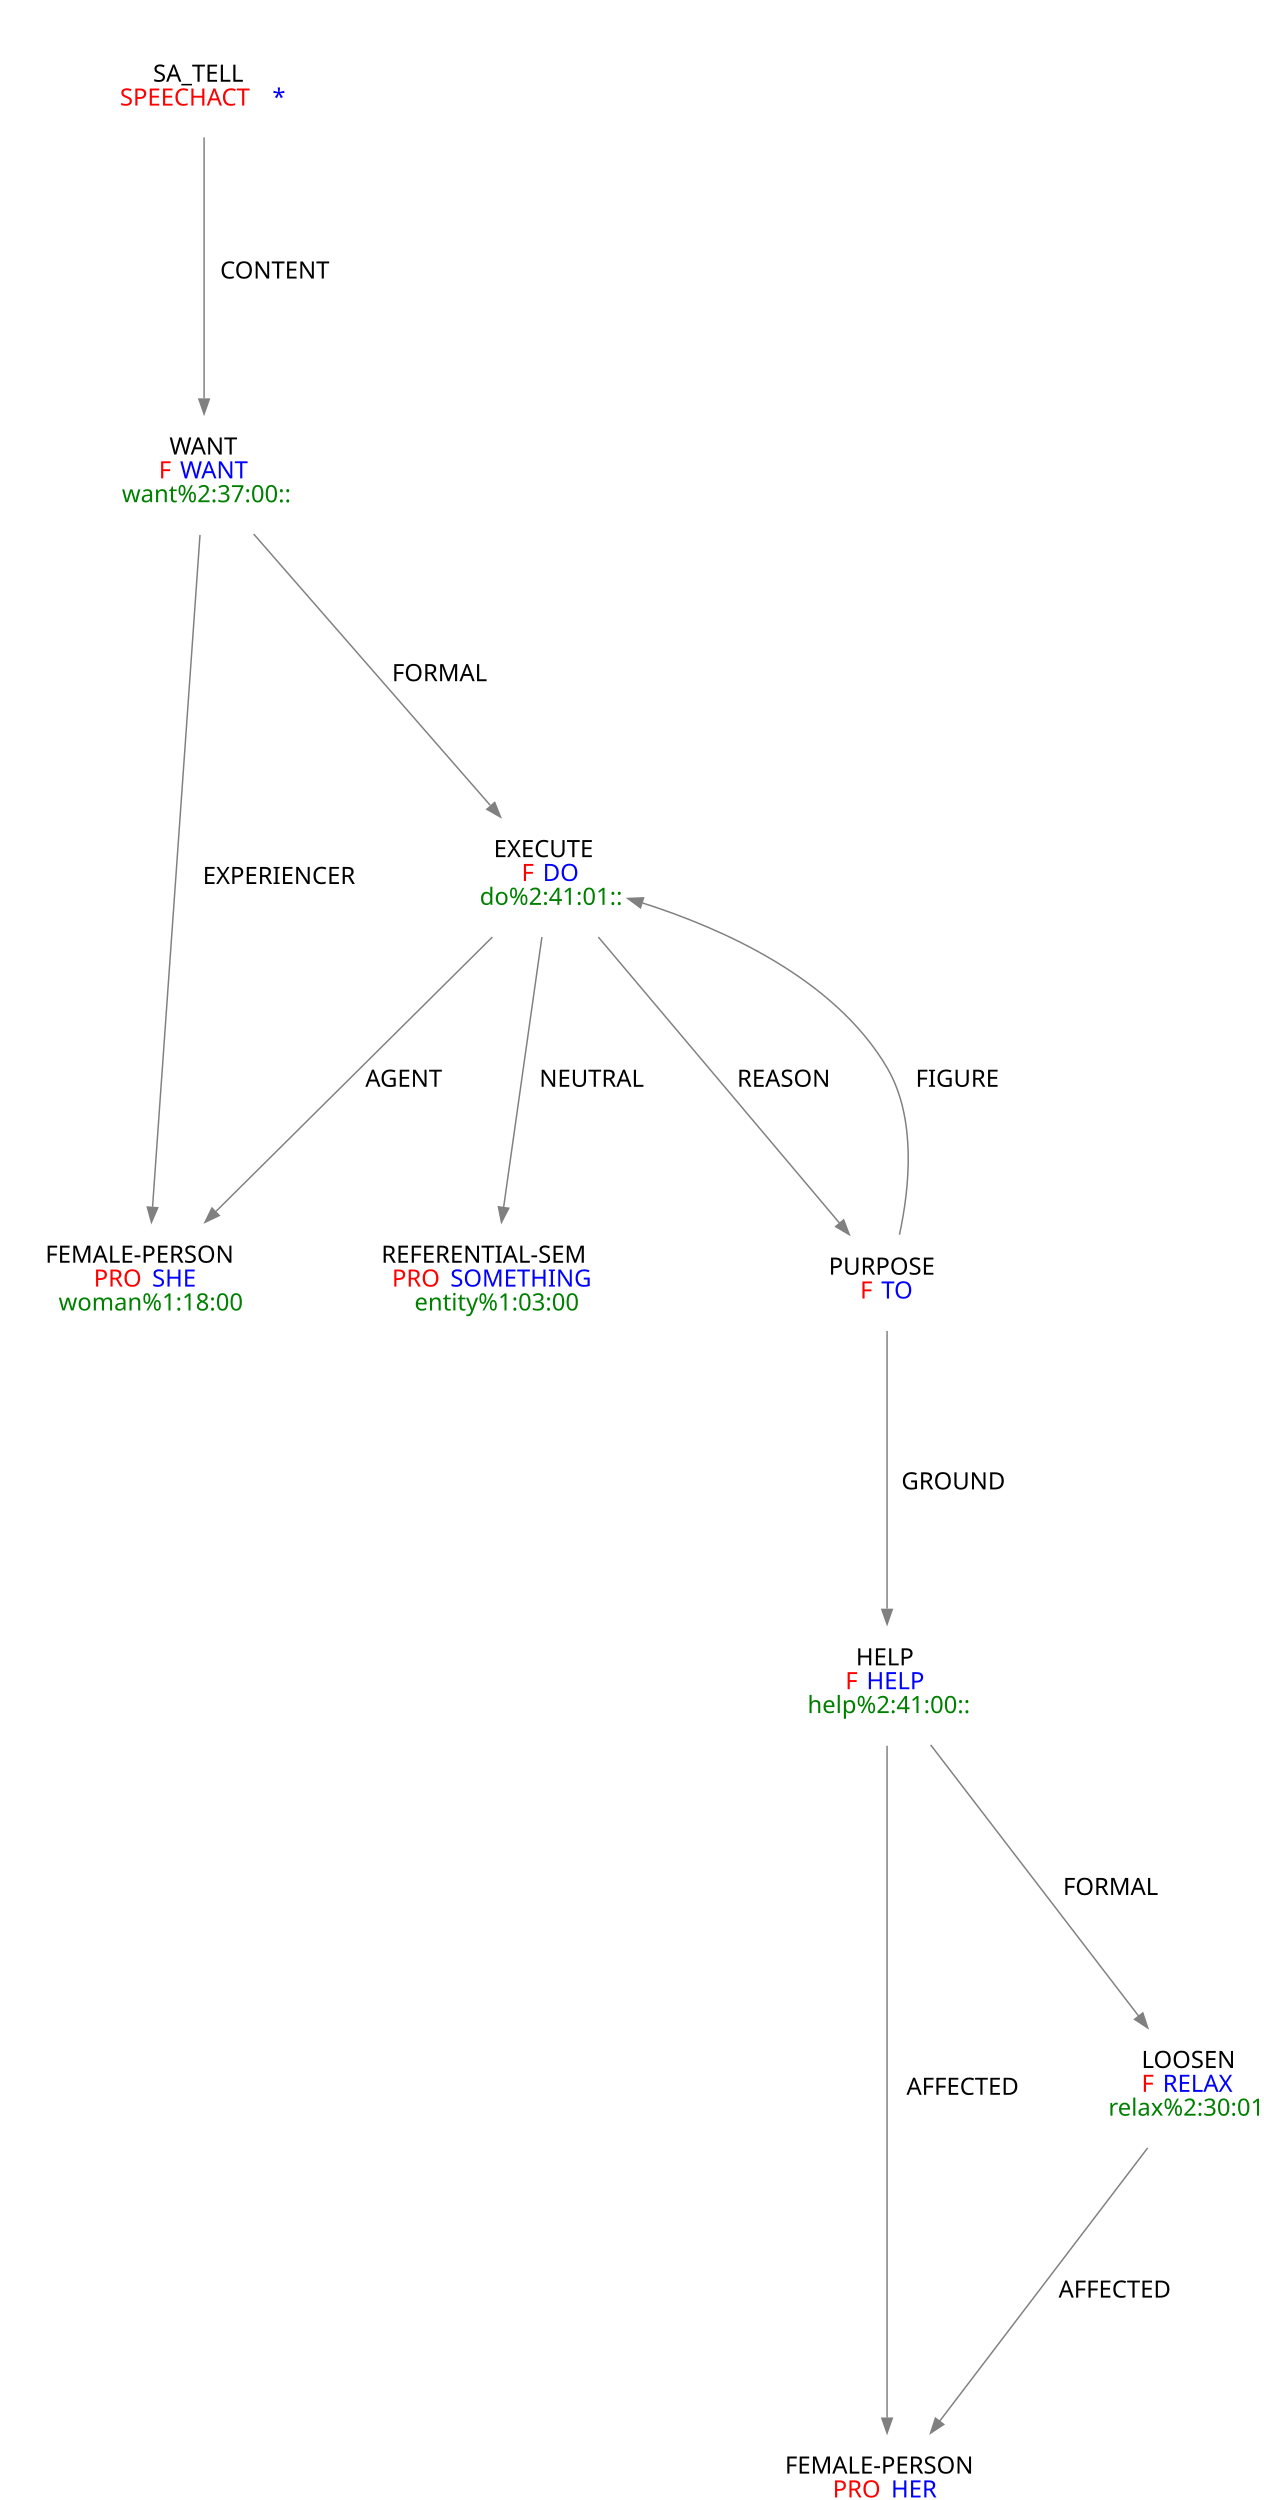
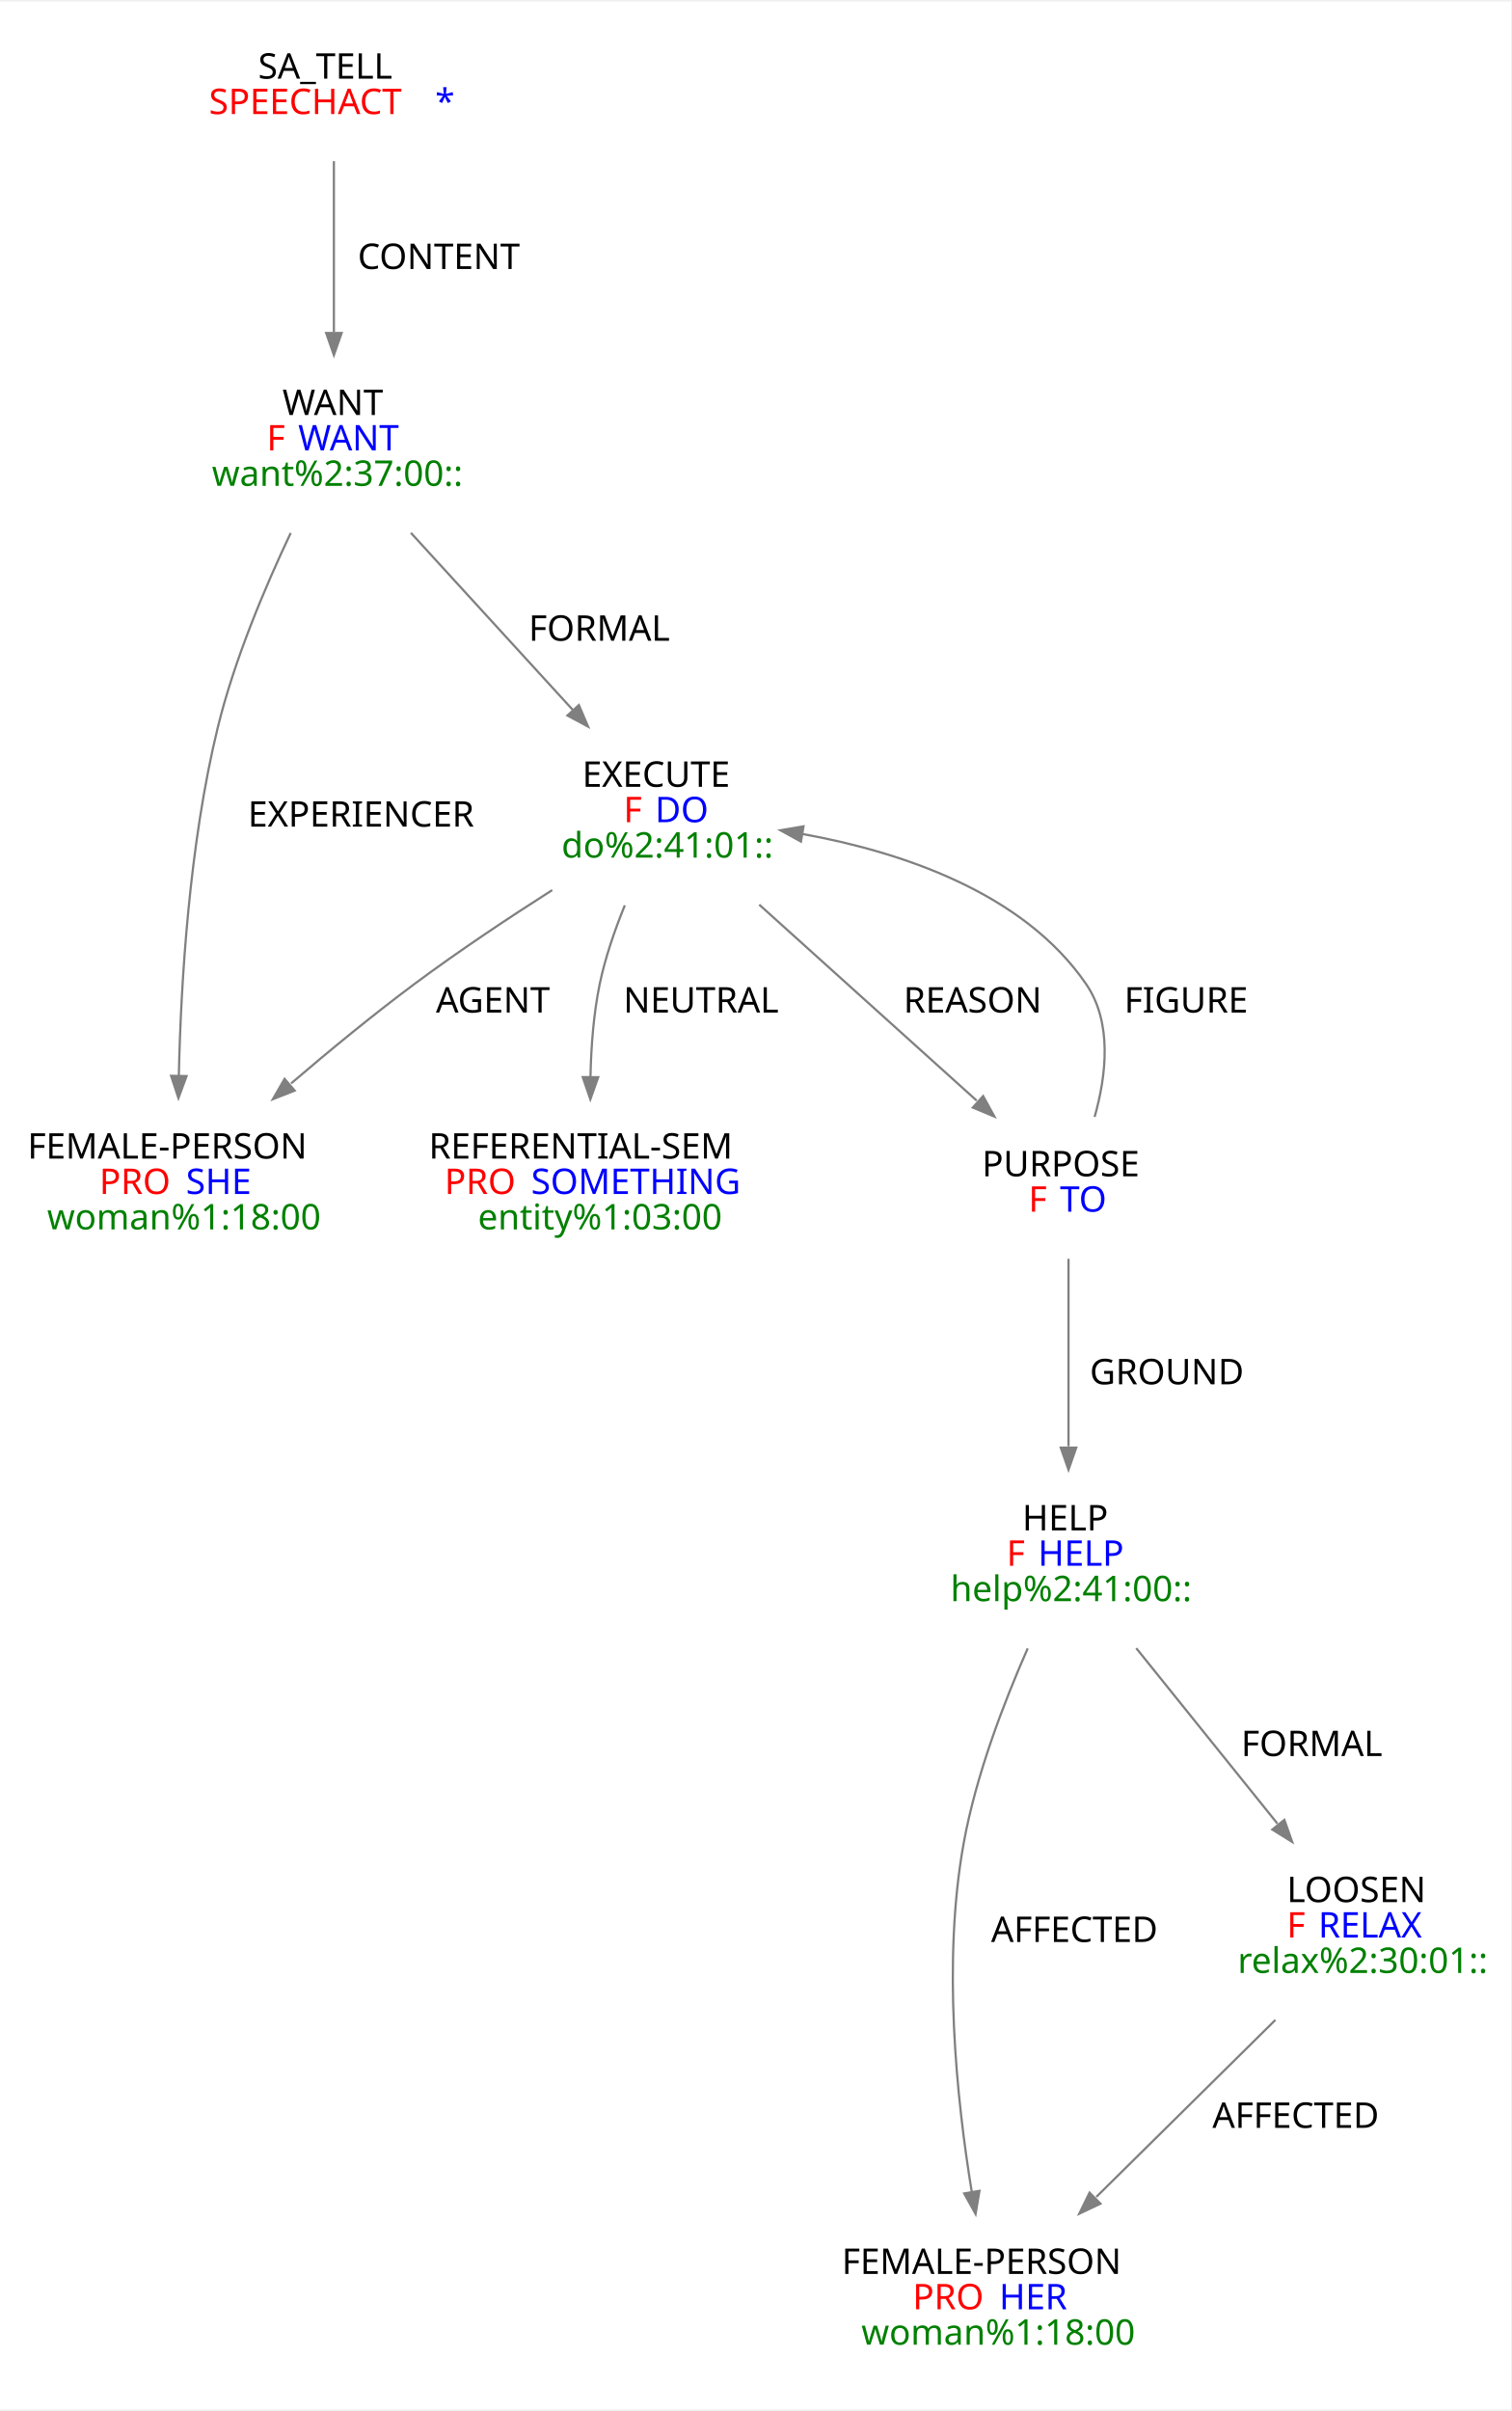
- <svg xmlns="http://www.w3.org/2000/svg" xmlns:xlink="http://www.w3.org/1999/xlink" width="432pt" height="855pt" viewBox="0.00 0.00 432.00 855.02">
-   <g id="graph0" class="graph" transform="scale(1.02 1.02) rotate(0) translate(4 868)">
-     <polygon fill="white" stroke="transparent" points="-4,4 -4,-868 436.58,-868 436.58,4 -4,4" />
+ <svg xmlns="http://www.w3.org/2000/svg" xmlns:xlink="http://www.w3.org/1999/xlink" width="341pt" height="544pt" viewBox="0.00 0.00 341.47 544.00">
+   <g id="graph0" class="graph" transform="scale(1 1) rotate(0) translate(4 540)">
+     <polygon fill="white" stroke="transparent" points="-4,4 -4,-540 337.47,-540 337.47,4 -4,4" />
    <g id="node1" class="node">
      <g id="a_node1">
        <a xlink:href="http://trips.ihmc.us/lexicon/data/ONT::SA_TELL.xml" xlink:title="&lt;font color=&quot;green&quot;&gt;&lt;br /&gt;&lt;/font&gt; &lt;font color=&quot;black&quot;&gt;SA_TELL&lt;/font&gt; &lt;font color=&quot;green&quot;&gt;&lt;br /&gt;&lt;/font&gt; &lt;font color=&quot;red&quot;&gt;SPEECHACT&lt;/font&gt; &lt;font color=&quot;blue&quot;&gt;* &lt;/font&gt; &lt;font color=&quot;green&quot;&gt;&lt;br /&gt; &lt;/font&gt;">
-           <text text-anchor="start" x="45.08" y="-840.6" font-family="Work Sans" font-size="8.00"> </text>
-           <text text-anchor="start" x="47.3" y="-840.6" font-family="Work Sans" font-size="8.00">SA_TELL</text>
-           <text text-anchor="start" x="81.55" y="-840.6" font-family="Work Sans" font-size="8.00"> </text>
-           <text text-anchor="start" x="33.97" y="-832.6" font-family="Work Sans" font-size="8.00"> </text>
-           <text text-anchor="start" x="36.2" y="-832.6" font-family="Work Sans" font-size="8.00" fill="red">SPEECHACT</text>
-           <text text-anchor="start" x="85.1" y="-832.6" font-family="Work Sans" font-size="8.00"> </text>
-           <text text-anchor="start" x="87.32" y="-832.6" font-family="Work Sans" font-size="8.00" fill="blue">* </text>
-           <text text-anchor="start" x="92.65" y="-832.6" font-family="Work Sans" font-size="8.00"> </text>
-           <text text-anchor="start" x="63.31" y="-824.6" font-family="Work Sans" font-size="8.00" fill="green"> </text>
+           <text text-anchor="start" x="52.11" y="-522.6" font-family="Work Sans" font-size="8.00"> </text>
+           <text text-anchor="start" x="54.33" y="-522.6" font-family="Work Sans" font-size="8.00">SA_TELL</text>
+           <text text-anchor="start" x="88.57" y="-522.6" font-family="Work Sans" font-size="8.00"> </text>
+           <text text-anchor="start" x="41" y="-514.6" font-family="Work Sans" font-size="8.00"> </text>
+           <text text-anchor="start" x="43.22" y="-514.6" font-family="Work Sans" font-size="8.00" fill="red">SPEECHACT</text>
+           <text text-anchor="start" x="92.12" y="-514.6" font-family="Work Sans" font-size="8.00"> </text>
+           <text text-anchor="start" x="94.34" y="-514.6" font-family="Work Sans" font-size="8.00" fill="blue">* </text>
+           <text text-anchor="start" x="99.68" y="-514.6" font-family="Work Sans" font-size="8.00"> </text>
+           <text text-anchor="start" x="70.34" y="-506.6" font-family="Work Sans" font-size="8.00" fill="green"> </text>
        </a>
      </g>
    </g>
    <g id="node2" class="node">
      <g id="a_node2">
        <a xlink:href="http://trips.ihmc.us/lexicon/data/ONT::WANT.xml" xlink:title="&lt;font color=&quot;green&quot;&gt;&lt;br /&gt;&lt;/font&gt; &lt;font color=&quot;black&quot;&gt;WANT&lt;/font&gt; &lt;font color=&quot;green&quot;&gt;&lt;br /&gt;&lt;/font&gt; &lt;font color=&quot;red&quot;&gt;F&lt;/font&gt; &lt;font color=&quot;blue&quot;&gt;WANT&lt;/font&gt; &lt;font color=&quot;green&quot;&gt;&lt;br /&gt;&lt;/font&gt; &lt;font color=&quot;green&quot;&gt;want%2:37:00::&lt;/font&gt; &lt;font color=&quot;green&quot;&gt;&lt;br /&gt; &lt;/font&gt;">
-           <text text-anchor="start" x="50.57" y="-715.6" font-family="Work Sans" font-size="8.00"> </text>
-           <text text-anchor="start" x="52.8" y="-715.6" font-family="Work Sans" font-size="8.00">WANT</text>
-           <text text-anchor="start" x="76.05" y="-715.6" font-family="Work Sans" font-size="8.00"> </text>
-           <text text-anchor="start" x="47.02" y="-707.6" font-family="Work Sans" font-size="8.00"> </text>
-           <text text-anchor="start" x="49.24" y="-707.6" font-family="Work Sans" font-size="8.00" fill="red">F</text>
-           <text text-anchor="start" x="54.13" y="-707.6" font-family="Work Sans" font-size="8.00"> </text>
-           <text text-anchor="start" x="56.35" y="-707.6" font-family="Work Sans" font-size="8.00" fill="blue">WANT</text>
-           <text text-anchor="start" x="79.61" y="-707.6" font-family="Work Sans" font-size="8.00"> </text>
-           <text text-anchor="start" x="34.63" y="-699.6" font-family="Work Sans" font-size="8.00"> </text>
-           <text text-anchor="start" x="36.85" y="-699.6" font-family="Work Sans" font-size="8.00" fill="green">want%2:37:00::</text>
-           <text text-anchor="start" x="92" y="-699.6" font-family="Work Sans" font-size="8.00"> </text>
-           <text text-anchor="start" x="63.31" y="-691.6" font-family="Work Sans" font-size="8.00" fill="green"> </text>
-         </a>
-       </g>
-     </g>
-     <g id="edge7" class="edge">
-       <path fill="none" stroke="grey" stroke-width="0.5" d="M64.43,-821.93C64.43,-800.34 64.43,-760.35 64.43,-734.48" />
-       <polygon fill="grey" stroke="grey" stroke-width="0.5" points="66.18,-734.19 64.43,-729.19 62.68,-734.19 66.18,-734.19" />
-       <text text-anchor="middle" x="88.13" y="-774.6" font-family="Work Sans" font-size="8.00"> CONTENT   </text>
+           <text text-anchor="start" x="57.6" y="-446.6" font-family="Work Sans" font-size="8.00"> </text>
+           <text text-anchor="start" x="59.82" y="-446.6" font-family="Work Sans" font-size="8.00">WANT</text>
+           <text text-anchor="start" x="83.08" y="-446.6" font-family="Work Sans" font-size="8.00"> </text>
+           <text text-anchor="start" x="54.04" y="-438.6" font-family="Work Sans" font-size="8.00"> </text>
+           <text text-anchor="start" x="56.27" y="-438.6" font-family="Work Sans" font-size="8.00" fill="red">F</text>
+           <text text-anchor="start" x="61.15" y="-438.6" font-family="Work Sans" font-size="8.00"> </text>
+           <text text-anchor="start" x="63.38" y="-438.6" font-family="Work Sans" font-size="8.00" fill="blue">WANT</text>
+           <text text-anchor="start" x="86.63" y="-438.6" font-family="Work Sans" font-size="8.00"> </text>
+           <text text-anchor="start" x="41.65" y="-430.6" font-family="Work Sans" font-size="8.00"> </text>
+           <text text-anchor="start" x="43.88" y="-430.6" font-family="Work Sans" font-size="8.00" fill="green">want%2:37:00::</text>
+           <text text-anchor="start" x="99.03" y="-430.6" font-family="Work Sans" font-size="8.00"> </text>
+           <text text-anchor="start" x="70.34" y="-422.6" font-family="Work Sans" font-size="8.00" fill="green"> </text>
+         </a>
+       </g>
+     </g>
+     <g id="edge11" class="edge">
+       <path fill="none" stroke="grey" stroke-width="0.5" d="M71.45,-503.96C71.45,-493.04 71.45,-478.02 71.45,-465.39" />
+       <polygon fill="grey" stroke="grey" stroke-width="0.5" points="73.2,-465.14 71.45,-460.14 69.7,-465.14 73.2,-465.14" />
+       <text text-anchor="middle" x="95.16" y="-479.6" font-family="Work Sans" font-size="8.00"> CONTENT   </text>
    </g>
    <g id="node3" class="node">
      <g id="a_node3">
        <a xlink:href="http://trips.ihmc.us/lexicon/data/ONT::FEMALE-PERSON.xml" xlink:title="&lt;font color=&quot;green&quot;&gt;&lt;br /&gt;&lt;/font&gt; &lt;font color=&quot;black&quot;&gt;FEMALE-PERSON&lt;/font&gt; &lt;font color=&quot;green&quot;&gt;&lt;br /&gt;&lt;/font&gt; &lt;font color=&quot;red&quot;&gt;PRO&lt;/font&gt; &lt;font color=&quot;blue&quot;&gt;SHE&lt;/font&gt; &lt;font color=&quot;green&quot;&gt;&lt;br /&gt;&lt;/font&gt; &lt;font color=&quot;green&quot;&gt;woman%1:18:00&lt;/font&gt; &lt;font color=&quot;green&quot;&gt;&lt;br /&gt; &lt;/font&gt;">
-           <text text-anchor="start" x="8.97" y="-444.6" font-family="Work Sans" font-size="8.00"> </text>
-           <text text-anchor="start" x="11.2" y="-444.6" font-family="Work Sans" font-size="8.00">FEMALE-PERSON</text>
-           <text text-anchor="start" x="79.65" y="-444.6" font-family="Work Sans" font-size="8.00"> </text>
-           <text text-anchor="start" x="25.2" y="-436.6" font-family="Work Sans" font-size="8.00"> </text>
-           <text text-anchor="start" x="27.42" y="-436.6" font-family="Work Sans" font-size="8.00" fill="red">PRO</text>
-           <text text-anchor="start" x="44.76" y="-436.6" font-family="Work Sans" font-size="8.00"> </text>
-           <text text-anchor="start" x="46.98" y="-436.6" font-family="Work Sans" font-size="8.00" fill="blue">SHE</text>
-           <text text-anchor="start" x="63.43" y="-436.6" font-family="Work Sans" font-size="8.00"> </text>
-           <text text-anchor="start" x="13.41" y="-428.6" font-family="Work Sans" font-size="8.00"> </text>
-           <text text-anchor="start" x="15.63" y="-428.6" font-family="Work Sans" font-size="8.00" fill="green">woman%1:18:00</text>
-           <text text-anchor="start" x="75.22" y="-428.6" font-family="Work Sans" font-size="8.00"> </text>
-           <text text-anchor="start" x="44.31" y="-420.6" font-family="Work Sans" font-size="8.00" fill="green"> </text>
-         </a>
-       </g>
-     </g>
-     <g id="edge1" class="edge">
-       <path fill="none" stroke="grey" stroke-width="0.5" d="M63.06,-688.65C59.67,-640.67 50.88,-516.25 47.15,-463.36" />
-       <polygon fill="grey" stroke="grey" stroke-width="0.5" points="48.88,-463.03 46.78,-458.17 45.39,-463.28 48.88,-463.03" />
-       <text text-anchor="middle" x="89.54" y="-571.6" font-family="Work Sans" font-size="8.00"> EXPERIENCER   </text>
+           <text text-anchor="start" x="0" y="-278.6" font-family="Work Sans" font-size="8.00"> </text>
+           <text text-anchor="start" x="2.22" y="-278.6" font-family="Work Sans" font-size="8.00">FEMALE-PERSON</text>
+           <text text-anchor="start" x="70.68" y="-278.6" font-family="Work Sans" font-size="8.00"> </text>
+           <text text-anchor="start" x="16.22" y="-270.6" font-family="Work Sans" font-size="8.00"> </text>
+           <text text-anchor="start" x="18.45" y="-270.6" font-family="Work Sans" font-size="8.00" fill="red">PRO</text>
+           <text text-anchor="start" x="35.78" y="-270.6" font-family="Work Sans" font-size="8.00"> </text>
+           <text text-anchor="start" x="38.01" y="-270.6" font-family="Work Sans" font-size="8.00" fill="blue">SHE</text>
+           <text text-anchor="start" x="54.46" y="-270.6" font-family="Work Sans" font-size="8.00"> </text>
+           <text text-anchor="start" x="4.43" y="-262.6" font-family="Work Sans" font-size="8.00"> </text>
+           <text text-anchor="start" x="6.65" y="-262.6" font-family="Work Sans" font-size="8.00" fill="green">woman%1:18:00</text>
+           <text text-anchor="start" x="66.25" y="-262.6" font-family="Work Sans" font-size="8.00"> </text>
+           <text text-anchor="start" x="35.34" y="-254.6" font-family="Work Sans" font-size="8.00" fill="green"> </text>
+         </a>
+       </g>
+     </g>
+     <g id="edge6" class="edge">
+       <path fill="none" stroke="grey" stroke-width="0.5" d="M61.69,-419.95C55.89,-407.71 48.95,-391.31 45.21,-376 38.77,-349.64 36.88,-318.49 36.41,-297.4" />
+       <polygon fill="grey" stroke="grey" stroke-width="0.5" points="38.16,-297.24 36.32,-292.27 34.66,-297.3 38.16,-297.24" />
+       <text text-anchor="middle" x="77.57" y="-353.6" font-family="Work Sans" font-size="8.00"> EXPERIENCER   </text>
    </g>
    <g id="node4" class="node">
      <g id="a_node4">
        <a xlink:href="http://trips.ihmc.us/lexicon/data/ONT::EXECUTE.xml" xlink:title="&lt;font color=&quot;green&quot;&gt;&lt;br /&gt;&lt;/font&gt; &lt;font color=&quot;black&quot;&gt;EXECUTE&lt;/font&gt; &lt;font color=&quot;green&quot;&gt;&lt;br /&gt;&lt;/font&gt; &lt;font color=&quot;red&quot;&gt;F&lt;/font&gt; &lt;font color=&quot;blue&quot;&gt;DO&lt;/font&gt; &lt;font color=&quot;green&quot;&gt;&lt;br /&gt;&lt;/font&gt; &lt;font color=&quot;green&quot;&gt;do%2:41:01::&lt;/font&gt; &lt;font color=&quot;green&quot;&gt;&lt;br /&gt; &lt;/font&gt;">
-           <text text-anchor="start" x="159.31" y="-580.6" font-family="Work Sans" font-size="8.00"> </text>
-           <text text-anchor="start" x="161.53" y="-580.6" font-family="Work Sans" font-size="8.00">EXECUTE</text>
-           <text text-anchor="start" x="199.32" y="-580.6" font-family="Work Sans" font-size="8.00"> </text>
-           <text text-anchor="start" x="168.65" y="-572.6" font-family="Work Sans" font-size="8.00"> </text>
-           <text text-anchor="start" x="170.87" y="-572.6" font-family="Work Sans" font-size="8.00" fill="red">F</text>
-           <text text-anchor="start" x="175.76" y="-572.6" font-family="Work Sans" font-size="8.00"> </text>
-           <text text-anchor="start" x="177.98" y="-572.6" font-family="Work Sans" font-size="8.00" fill="blue">DO</text>
-           <text text-anchor="start" x="189.98" y="-572.6" font-family="Work Sans" font-size="8.00"> </text>
-           <text text-anchor="start" x="154.63" y="-564.6" font-family="Work Sans" font-size="8.00"> </text>
-           <text text-anchor="start" x="156.85" y="-564.6" font-family="Work Sans" font-size="8.00" fill="green">do%2:41:01::</text>
-           <text text-anchor="start" x="204" y="-564.6" font-family="Work Sans" font-size="8.00"> </text>
-           <text text-anchor="start" x="179.31" y="-556.6" font-family="Work Sans" font-size="8.00" fill="green"> </text>
-         </a>
-       </g>
-     </g>
-     <g id="edge3" class="edge">
-       <path fill="none" stroke="grey" stroke-width="0.5" d="M81.05,-688.94C101.98,-664.94 137.91,-623.74 160.35,-598.01" />
-       <polygon fill="grey" stroke="grey" stroke-width="0.5" points="161.87,-598.94 163.84,-594.02 159.23,-596.64 161.87,-598.94" />
-       <text text-anchor="middle" x="143.39" y="-639.6" font-family="Work Sans" font-size="8.00"> FORMAL   </text>
-     </g>
-     <g id="edge9" class="edge">
-       <path fill="none" stroke="grey" stroke-width="0.5" d="M161.08,-553.8C136.62,-529.52 94.56,-487.77 68.46,-461.87" />
-       <polygon fill="grey" stroke="grey" stroke-width="0.5" points="69.51,-460.44 64.73,-458.16 67.05,-462.93 69.51,-460.44" />
-       <text text-anchor="middle" x="131.36" y="-503.6" font-family="Work Sans" font-size="8.00"> AGENT   </text>
+           <text text-anchor="start" x="125.34" y="-362.6" font-family="Work Sans" font-size="8.00"> </text>
+           <text text-anchor="start" x="127.56" y="-362.6" font-family="Work Sans" font-size="8.00">EXECUTE</text>
+           <text text-anchor="start" x="165.34" y="-362.6" font-family="Work Sans" font-size="8.00"> </text>
+           <text text-anchor="start" x="134.67" y="-354.6" font-family="Work Sans" font-size="8.00"> </text>
+           <text text-anchor="start" x="136.9" y="-354.6" font-family="Work Sans" font-size="8.00" fill="red">F</text>
+           <text text-anchor="start" x="141.78" y="-354.6" font-family="Work Sans" font-size="8.00"> </text>
+           <text text-anchor="start" x="144.01" y="-354.6" font-family="Work Sans" font-size="8.00" fill="blue">DO</text>
+           <text text-anchor="start" x="156.01" y="-354.6" font-family="Work Sans" font-size="8.00"> </text>
+           <text text-anchor="start" x="120.65" y="-346.6" font-family="Work Sans" font-size="8.00"> </text>
+           <text text-anchor="start" x="122.88" y="-346.6" font-family="Work Sans" font-size="8.00" fill="green">do%2:41:01::</text>
+           <text text-anchor="start" x="170.03" y="-346.6" font-family="Work Sans" font-size="8.00"> </text>
+           <text text-anchor="start" x="145.34" y="-338.6" font-family="Work Sans" font-size="8.00" fill="green"> </text>
+         </a>
+       </g>
+     </g>
+     <g id="edge8" class="edge">
+       <path fill="none" stroke="grey" stroke-width="0.5" d="M88.85,-419.98C99.75,-408.06 113.87,-392.62 125.4,-380.01" />
+       <polygon fill="grey" stroke="grey" stroke-width="0.5" points="126.81,-381.07 128.89,-376.2 124.22,-378.71 126.81,-381.07" />
+       <text text-anchor="middle" x="131.42" y="-395.6" font-family="Work Sans" font-size="8.00"> FORMAL   </text>
+     </g>
+     <g id="edge10" class="edge">
+       <path fill="none" stroke="grey" stroke-width="0.5" d="M120.79,-339.27C110.85,-332.94 99.5,-325.38 89.58,-318 80.25,-311.05 70.42,-302.97 61.79,-295.59" />
+       <polygon fill="grey" stroke="grey" stroke-width="0.5" points="62.59,-293.96 57.66,-292.02 60.31,-296.61 62.59,-293.96" />
+       <text text-anchor="middle" x="107.39" y="-311.6" font-family="Work Sans" font-size="8.00"> AGENT   </text>
    </g>
    <g id="node5" class="node">
      <g id="a_node5">
        <a xlink:href="http://trips.ihmc.us/lexicon/data/ONT::REFERENTIAL-SEM.xml" xlink:title="&lt;font color=&quot;green&quot;&gt;&lt;br /&gt;&lt;/font&gt; &lt;font color=&quot;black&quot;&gt;REFERENTIAL-SEM&lt;/font&gt; &lt;font color=&quot;green&quot;&gt;&lt;br /&gt;&lt;/font&gt; &lt;font color=&quot;red&quot;&gt;PRO&lt;/font&gt; &lt;font color=&quot;blue&quot;&gt;SOMETHING&lt;/font&gt; &lt;font color=&quot;green&quot;&gt;&lt;br /&gt;&lt;/font&gt; &lt;font color=&quot;green&quot;&gt;entity%1:03:00&lt;/font&gt; &lt;font color=&quot;green&quot;&gt;&lt;br /&gt; &lt;/font&gt;">
-           <text text-anchor="start" x="121.64" y="-444.6" font-family="Work Sans" font-size="8.00"> </text>
-           <text text-anchor="start" x="123.86" y="-444.6" font-family="Work Sans" font-size="8.00">REFERENTIAL-SEM</text>
-           <text text-anchor="start" x="198.99" y="-444.6" font-family="Work Sans" font-size="8.00"> </text>
-           <text text-anchor="start" x="125.2" y="-436.6" font-family="Work Sans" font-size="8.00"> </text>
-           <text text-anchor="start" x="127.42" y="-436.6" font-family="Work Sans" font-size="8.00" fill="red">PRO</text>
-           <text text-anchor="start" x="144.76" y="-436.6" font-family="Work Sans" font-size="8.00"> </text>
-           <text text-anchor="start" x="146.98" y="-436.6" font-family="Work Sans" font-size="8.00" fill="blue">SOMETHING</text>
-           <text text-anchor="start" x="195.43" y="-436.6" font-family="Work Sans" font-size="8.00"> </text>
-           <text text-anchor="start" x="132.74" y="-428.6" font-family="Work Sans" font-size="8.00"> </text>
-           <text text-anchor="start" x="134.96" y="-428.6" font-family="Work Sans" font-size="8.00" fill="green">entity%1:03:00</text>
-           <text text-anchor="start" x="187.89" y="-428.6" font-family="Work Sans" font-size="8.00"> </text>
-           <text text-anchor="start" x="160.31" y="-420.6" font-family="Work Sans" font-size="8.00" fill="green"> </text>
-         </a>
-       </g>
-     </g>
-     <g id="edge6" class="edge">
-       <path fill="none" stroke="grey" stroke-width="0.5" d="M177.7,-553.8C174.32,-529.92 168.53,-489.13 164.85,-463.15" />
-       <polygon fill="grey" stroke="grey" stroke-width="0.5" points="166.58,-462.87 164.14,-458.16 163.11,-463.36 166.58,-462.87" />
-       <text text-anchor="middle" x="194.39" y="-503.6" font-family="Work Sans" font-size="8.00"> NEUTRAL   </text>
+           <text text-anchor="start" x="90.67" y="-278.6" font-family="Work Sans" font-size="8.00"> </text>
+           <text text-anchor="start" x="92.89" y="-278.6" font-family="Work Sans" font-size="8.00">REFERENTIAL-SEM</text>
+           <text text-anchor="start" x="168.01" y="-278.6" font-family="Work Sans" font-size="8.00"> </text>
+           <text text-anchor="start" x="94.23" y="-270.6" font-family="Work Sans" font-size="8.00"> </text>
+           <text text-anchor="start" x="96.45" y="-270.6" font-family="Work Sans" font-size="8.00" fill="red">PRO</text>
+           <text text-anchor="start" x="113.79" y="-270.6" font-family="Work Sans" font-size="8.00"> </text>
+           <text text-anchor="start" x="116.01" y="-270.6" font-family="Work Sans" font-size="8.00" fill="blue">SOMETHING</text>
+           <text text-anchor="start" x="164.45" y="-270.6" font-family="Work Sans" font-size="8.00"> </text>
+           <text text-anchor="start" x="101.77" y="-262.6" font-family="Work Sans" font-size="8.00"> </text>
+           <text text-anchor="start" x="103.99" y="-262.6" font-family="Work Sans" font-size="8.00" fill="green">entity%1:03:00</text>
+           <text text-anchor="start" x="156.91" y="-262.6" font-family="Work Sans" font-size="8.00"> </text>
+           <text text-anchor="start" x="129.34" y="-254.6" font-family="Work Sans" font-size="8.00" fill="green"> </text>
+         </a>
+       </g>
+     </g>
+     <g id="edge1" class="edge">
+       <path fill="none" stroke="grey" stroke-width="0.5" d="M137.19,-335.82C134.9,-330.21 132.75,-323.97 131.51,-318 130.13,-311.29 129.57,-303.9 129.43,-297.08" />
+       <polygon fill="grey" stroke="grey" stroke-width="0.5" points="131.18,-296.99 129.4,-292 127.68,-297.01 131.18,-296.99" />
+       <text text-anchor="middle" x="154.42" y="-311.6" font-family="Work Sans" font-size="8.00"> NEUTRAL   </text>
    </g>
    <g id="node6" class="node">
      <g id="a_node6">
        <a xlink:href="http://trips.ihmc.us/lexicon/data/ONT::PURPOSE.xml" xlink:title="&lt;font color=&quot;green&quot;&gt;&lt;br /&gt;&lt;/font&gt; &lt;font color=&quot;black&quot;&gt;PURPOSE&lt;/font&gt; &lt;font color=&quot;green&quot;&gt;&lt;br /&gt;&lt;/font&gt; &lt;font color=&quot;red&quot;&gt;F&lt;/font&gt; &lt;font color=&quot;blue&quot;&gt;TO&lt;/font&gt; &lt;font color=&quot;green&quot;&gt;&lt;br /&gt; &lt;/font&gt;">
-           <text text-anchor="start" x="271.64" y="-440.6" font-family="Work Sans" font-size="8.00"> </text>
-           <text text-anchor="start" x="273.86" y="-440.6" font-family="Work Sans" font-size="8.00">PURPOSE</text>
-           <text text-anchor="start" x="312.99" y="-440.6" font-family="Work Sans" font-size="8.00"> </text>
-           <text text-anchor="start" x="282.16" y="-432.6" font-family="Work Sans" font-size="8.00"> </text>
-           <text text-anchor="start" x="284.39" y="-432.6" font-family="Work Sans" font-size="8.00" fill="red">F</text>
-           <text text-anchor="start" x="289.27" y="-432.6" font-family="Work Sans" font-size="8.00"> </text>
-           <text text-anchor="start" x="291.5" y="-432.6" font-family="Work Sans" font-size="8.00" fill="blue">TO</text>
-           <text text-anchor="start" x="302.46" y="-432.6" font-family="Work Sans" font-size="8.00"> </text>
-           <text text-anchor="start" x="292.31" y="-424.6" font-family="Work Sans" font-size="8.00" fill="green"> </text>
-         </a>
-       </g>
-     </g>
-     <g id="edge5" class="edge">
-       <path fill="none" stroke="grey" stroke-width="0.5" d="M196.62,-553.8C218.16,-528.25 256.04,-483.34 277.47,-457.92" />
-       <polygon fill="grey" stroke="grey" stroke-width="0.5" points="278.88,-458.97 280.76,-454.02 276.2,-456.71 278.88,-458.97" />
-       <text text-anchor="middle" x="258.76" y="-503.6" font-family="Work Sans" font-size="8.00"> REASON   </text>
-     </g>
-     <g id="edge4" class="edge">
-       <path fill="none" stroke="grey" stroke-width="0.5" d="M297.58,-454.01C300.89,-469.22 303.48,-492.89 293.43,-510 275.86,-539.9 238.38,-556.65 211.4,-565.24" />
-       <polygon fill="grey" stroke="grey" stroke-width="0.5" points="210.75,-563.6 206.49,-566.74 211.78,-566.95 210.75,-563.6" />
-       <text text-anchor="middle" x="316.98" y="-503.6" font-family="Work Sans" font-size="8.00"> FIGURE   </text>
+           <text text-anchor="start" x="215.67" y="-274.6" font-family="Work Sans" font-size="8.00"> </text>
+           <text text-anchor="start" x="217.89" y="-274.6" font-family="Work Sans" font-size="8.00">PURPOSE</text>
+           <text text-anchor="start" x="257.01" y="-274.6" font-family="Work Sans" font-size="8.00"> </text>
+           <text text-anchor="start" x="226.19" y="-266.6" font-family="Work Sans" font-size="8.00"> </text>
+           <text text-anchor="start" x="228.41" y="-266.6" font-family="Work Sans" font-size="8.00" fill="red">F</text>
+           <text text-anchor="start" x="233.3" y="-266.6" font-family="Work Sans" font-size="8.00"> </text>
+           <text text-anchor="start" x="235.52" y="-266.6" font-family="Work Sans" font-size="8.00" fill="blue">TO</text>
+           <text text-anchor="start" x="246.49" y="-266.6" font-family="Work Sans" font-size="8.00"> </text>
+           <text text-anchor="start" x="236.34" y="-258.6" font-family="Work Sans" font-size="8.00" fill="green"> </text>
+         </a>
+       </g>
+     </g>
+     <g id="edge2" class="edge">
+       <path fill="none" stroke="grey" stroke-width="0.5" d="M167.56,-335.98C182.34,-322.66 202,-304.95 216.7,-291.7" />
+       <polygon fill="grey" stroke="grey" stroke-width="0.5" points="218.16,-292.73 220.71,-288.09 215.82,-290.13 218.16,-292.73" />
+       <text text-anchor="middle" x="215.79" y="-311.6" font-family="Work Sans" font-size="8.00"> REASON   </text>
+     </g>
+     <g id="edge7" class="edge">
+       <path fill="none" stroke="grey" stroke-width="0.5" d="M243.35,-288.01C246.01,-297.4 247.38,-309.32 241.45,-318 227.21,-338.83 199.37,-347.94 177.49,-351.91" />
+       <polygon fill="grey" stroke="grey" stroke-width="0.5" points="176.99,-350.22 172.35,-352.78 177.57,-353.67 176.99,-350.22" />
+       <text text-anchor="middle" x="264.01" y="-311.6" font-family="Work Sans" font-size="8.00"> FIGURE   </text>
    </g>
    <g id="node7" class="node">
      <g id="a_node7">
        <a xlink:href="http://trips.ihmc.us/lexicon/data/ONT::HELP.xml" xlink:title="&lt;font color=&quot;green&quot;&gt;&lt;br /&gt;&lt;/font&gt; &lt;font color=&quot;black&quot;&gt;HELP&lt;/font&gt; &lt;font color=&quot;green&quot;&gt;&lt;br /&gt;&lt;/font&gt; &lt;font color=&quot;red&quot;&gt;F&lt;/font&gt; &lt;font color=&quot;blue&quot;&gt;HELP&lt;/font&gt; &lt;font color=&quot;green&quot;&gt;&lt;br /&gt;&lt;/font&gt; &lt;font color=&quot;green&quot;&gt;help%2:41:00::&lt;/font&gt; &lt;font color=&quot;green&quot;&gt;&lt;br /&gt; &lt;/font&gt;">
-           <text text-anchor="start" x="280.75" y="-309.6" font-family="Work Sans" font-size="8.00"> </text>
-           <text text-anchor="start" x="282.98" y="-309.6" font-family="Work Sans" font-size="8.00">HELP</text>
-           <text text-anchor="start" x="303.87" y="-309.6" font-family="Work Sans" font-size="8.00"> </text>
-           <text text-anchor="start" x="277.2" y="-301.6" font-family="Work Sans" font-size="8.00"> </text>
-           <text text-anchor="start" x="279.42" y="-301.6" font-family="Work Sans" font-size="8.00" fill="red">F</text>
-           <text text-anchor="start" x="284.31" y="-301.6" font-family="Work Sans" font-size="8.00"> </text>
-           <text text-anchor="start" x="286.53" y="-301.6" font-family="Work Sans" font-size="8.00" fill="blue">HELP</text>
-           <text text-anchor="start" x="307.43" y="-301.6" font-family="Work Sans" font-size="8.00"> </text>
-           <text text-anchor="start" x="264.52" y="-293.6" font-family="Work Sans" font-size="8.00"> </text>
-           <text text-anchor="start" x="266.74" y="-293.6" font-family="Work Sans" font-size="8.00" fill="green">help%2:41:00::</text>
-           <text text-anchor="start" x="320.11" y="-293.6" font-family="Work Sans" font-size="8.00"> </text>
-           <text text-anchor="start" x="292.31" y="-285.6" font-family="Work Sans" font-size="8.00" fill="green"> </text>
-         </a>
-       </g>
-     </g>
-     <g id="edge10" class="edge">
-       <path fill="none" stroke="grey" stroke-width="0.5" d="M293.43,-421.74C293.43,-398.97 293.43,-355.86 293.43,-328.6" />
-       <polygon fill="grey" stroke="grey" stroke-width="0.5" points="295.18,-328.37 293.43,-323.37 291.68,-328.37 295.18,-328.37" />
-       <text text-anchor="middle" x="315.65" y="-368.6" font-family="Work Sans" font-size="8.00"> GROUND   </text>
+           <text text-anchor="start" x="224.78" y="-194.6" font-family="Work Sans" font-size="8.00"> </text>
+           <text text-anchor="start" x="227" y="-194.6" font-family="Work Sans" font-size="8.00">HELP</text>
+           <text text-anchor="start" x="247.9" y="-194.6" font-family="Work Sans" font-size="8.00"> </text>
+           <text text-anchor="start" x="221.22" y="-186.6" font-family="Work Sans" font-size="8.00"> </text>
+           <text text-anchor="start" x="223.45" y="-186.6" font-family="Work Sans" font-size="8.00" fill="red">F</text>
+           <text text-anchor="start" x="228.33" y="-186.6" font-family="Work Sans" font-size="8.00"> </text>
+           <text text-anchor="start" x="230.56" y="-186.6" font-family="Work Sans" font-size="8.00" fill="blue">HELP</text>
+           <text text-anchor="start" x="251.46" y="-186.6" font-family="Work Sans" font-size="8.00"> </text>
+           <text text-anchor="start" x="208.54" y="-178.6" font-family="Work Sans" font-size="8.00"> </text>
+           <text text-anchor="start" x="210.76" y="-178.6" font-family="Work Sans" font-size="8.00" fill="green">help%2:41:00::</text>
+           <text text-anchor="start" x="264.14" y="-178.6" font-family="Work Sans" font-size="8.00"> </text>
+           <text text-anchor="start" x="236.34" y="-170.6" font-family="Work Sans" font-size="8.00" fill="green"> </text>
+         </a>
+       </g>
+     </g>
+     <g id="edge5" class="edge">
+       <path fill="none" stroke="grey" stroke-width="0.5" d="M237.45,-255.96C237.45,-244.12 237.45,-227.38 237.45,-213.6" />
+       <polygon fill="grey" stroke="grey" stroke-width="0.5" points="239.2,-213.29 237.45,-208.29 235.7,-213.29 239.2,-213.29" />
+       <text text-anchor="middle" x="259.67" y="-227.6" font-family="Work Sans" font-size="8.00"> GROUND   </text>
    </g>
    <g id="node8" class="node">
      <g id="a_node8">
        <a xlink:href="http://trips.ihmc.us/lexicon/data/ONT::FEMALE-PERSON.xml" xlink:title="&lt;font color=&quot;green&quot;&gt;&lt;br /&gt;&lt;/font&gt; &lt;font color=&quot;black&quot;&gt;FEMALE-PERSON&lt;/font&gt; &lt;font color=&quot;green&quot;&gt;&lt;br /&gt;&lt;/font&gt; &lt;font color=&quot;red&quot;&gt;PRO&lt;/font&gt; &lt;font color=&quot;blue&quot;&gt;HER&lt;/font&gt; &lt;font color=&quot;green&quot;&gt;&lt;br /&gt;&lt;/font&gt; &lt;font color=&quot;green&quot;&gt;woman%1:18:00&lt;/font&gt; &lt;font color=&quot;green&quot;&gt;&lt;br /&gt; &lt;/font&gt;">
-           <text text-anchor="start" x="256.97" y="-38.6" font-family="Work Sans" font-size="8.00"> </text>
-           <text text-anchor="start" x="259.2" y="-38.6" font-family="Work Sans" font-size="8.00">FEMALE-PERSON</text>
-           <text text-anchor="start" x="327.65" y="-38.6" font-family="Work Sans" font-size="8.00"> </text>
-           <text text-anchor="start" x="272.98" y="-30.6" font-family="Work Sans" font-size="8.00"> </text>
-           <text text-anchor="start" x="275.2" y="-30.6" font-family="Work Sans" font-size="8.00" fill="red">PRO</text>
-           <text text-anchor="start" x="292.54" y="-30.6" font-family="Work Sans" font-size="8.00"> </text>
-           <text text-anchor="start" x="294.76" y="-30.6" font-family="Work Sans" font-size="8.00" fill="blue">HER</text>
-           <text text-anchor="start" x="311.65" y="-30.6" font-family="Work Sans" font-size="8.00"> </text>
-           <text text-anchor="start" x="261.41" y="-22.6" font-family="Work Sans" font-size="8.00"> </text>
-           <text text-anchor="start" x="263.63" y="-22.6" font-family="Work Sans" font-size="8.00" fill="green">woman%1:18:00</text>
-           <text text-anchor="start" x="323.22" y="-22.6" font-family="Work Sans" font-size="8.00"> </text>
-           <text text-anchor="start" x="292.31" y="-14.6" font-family="Work Sans" font-size="8.00" fill="green"> </text>
-         </a>
-       </g>
-     </g>
-     <g id="edge2" class="edge">
-       <path fill="none" stroke="grey" stroke-width="0.5" d="M293.43,-282.65C293.43,-234.67 293.43,-110.25 293.43,-57.36" />
-       <polygon fill="grey" stroke="grey" stroke-width="0.5" points="295.18,-57.17 293.43,-52.17 291.68,-57.17 295.18,-57.17" />
-       <text text-anchor="middle" x="318.76" y="-165.6" font-family="Work Sans" font-size="8.00"> AFFECTED   </text>
+           <text text-anchor="start" x="184" y="-26.6" font-family="Work Sans" font-size="8.00"> </text>
+           <text text-anchor="start" x="186.22" y="-26.6" font-family="Work Sans" font-size="8.00">FEMALE-PERSON</text>
+           <text text-anchor="start" x="254.68" y="-26.6" font-family="Work Sans" font-size="8.00"> </text>
+           <text text-anchor="start" x="200" y="-18.6" font-family="Work Sans" font-size="8.00"> </text>
+           <text text-anchor="start" x="202.23" y="-18.6" font-family="Work Sans" font-size="8.00" fill="red">PRO</text>
+           <text text-anchor="start" x="219.56" y="-18.6" font-family="Work Sans" font-size="8.00"> </text>
+           <text text-anchor="start" x="221.79" y="-18.6" font-family="Work Sans" font-size="8.00" fill="blue">HER</text>
+           <text text-anchor="start" x="238.68" y="-18.6" font-family="Work Sans" font-size="8.00"> </text>
+           <text text-anchor="start" x="188.43" y="-10.6" font-family="Work Sans" font-size="8.00"> </text>
+           <text text-anchor="start" x="190.65" y="-10.6" font-family="Work Sans" font-size="8.00" fill="green">woman%1:18:00</text>
+           <text text-anchor="start" x="250.25" y="-10.6" font-family="Work Sans" font-size="8.00"> </text>
+           <text text-anchor="start" x="219.34" y="-2.6" font-family="Work Sans" font-size="8.00" fill="green"> </text>
+         </a>
+       </g>
+     </g>
+     <g id="edge4" class="edge">
+       <path fill="none" stroke="grey" stroke-width="0.5" d="M228.23,-167.93C222.84,-155.7 216.55,-139.29 213.78,-124 208.93,-97.34 212.14,-66.25 215.57,-45.25" />
+       <polygon fill="grey" stroke="grey" stroke-width="0.5" points="217.33,-45.37 216.45,-40.14 213.88,-44.78 217.33,-45.37" />
+       <text text-anchor="middle" x="238.79" y="-101.6" font-family="Work Sans" font-size="8.00"> AFFECTED   </text>
    </g>
    <g id="node9" class="node">
      <g id="a_node9">
        <a xlink:href="http://trips.ihmc.us/lexicon/data/ONT::LOOSEN.xml" xlink:title="&lt;font color=&quot;green&quot;&gt;&lt;br /&gt;&lt;/font&gt; &lt;font color=&quot;black&quot;&gt;LOOSEN&lt;/font&gt; &lt;font color=&quot;green&quot;&gt;&lt;br /&gt;&lt;/font&gt; &lt;font color=&quot;red&quot;&gt;F&lt;/font&gt; &lt;font color=&quot;blue&quot;&gt;RELAX&lt;/font&gt; &lt;font color=&quot;green&quot;&gt;&lt;br /&gt;&lt;/font&gt; &lt;font color=&quot;green&quot;&gt;relax%2:30:01::&lt;/font&gt; &lt;font color=&quot;green&quot;&gt;&lt;br /&gt; &lt;/font&gt;">
-           <text text-anchor="start" x="376.53" y="-174.6" font-family="Work Sans" font-size="8.00"> </text>
-           <text text-anchor="start" x="378.75" y="-174.6" font-family="Work Sans" font-size="8.00">LOOSEN</text>
-           <text text-anchor="start" x="412.1" y="-174.6" font-family="Work Sans" font-size="8.00"> </text>
-           <text text-anchor="start" x="376.53" y="-166.6" font-family="Work Sans" font-size="8.00"> </text>
-           <text text-anchor="start" x="378.75" y="-166.6" font-family="Work Sans" font-size="8.00" fill="red">F</text>
-           <text text-anchor="start" x="383.64" y="-166.6" font-family="Work Sans" font-size="8.00"> </text>
-           <text text-anchor="start" x="385.86" y="-166.6" font-family="Work Sans" font-size="8.00" fill="blue">RELAX</text>
-           <text text-anchor="start" x="412.1" y="-166.6" font-family="Work Sans" font-size="8.00"> </text>
-           <text text-anchor="start" x="365.41" y="-158.6" font-family="Work Sans" font-size="8.00"> </text>
-           <text text-anchor="start" x="367.63" y="-158.6" font-family="Work Sans" font-size="8.00" fill="green">relax%2:30:01::</text>
-           <text text-anchor="start" x="423.22" y="-158.6" font-family="Work Sans" font-size="8.00"> </text>
-           <text text-anchor="start" x="394.31" y="-150.6" font-family="Work Sans" font-size="8.00" fill="green"> </text>
-         </a>
-       </g>
-     </g>
-     <g id="edge8" class="edge">
-       <path fill="none" stroke="grey" stroke-width="0.5" d="M308.04,-282.94C326.45,-258.94 358.04,-217.74 377.78,-192.01" />
-       <polygon fill="grey" stroke="grey" stroke-width="0.5" points="379.18,-193.05 380.84,-188.02 376.41,-190.92 379.18,-193.05" />
-       <text text-anchor="middle" x="368.39" y="-232.6" font-family="Work Sans" font-size="8.00"> FORMAL   </text>
-     </g>
-     <g id="edge11" class="edge">
-       <path fill="none" stroke="grey" stroke-width="0.5" d="M380.81,-147.8C362.41,-123.62 330.81,-82.11 311.07,-56.19" />
-       <polygon fill="grey" stroke="grey" stroke-width="0.5" points="312.43,-55.08 308.01,-52.16 309.65,-57.2 312.43,-55.08" />
-       <text text-anchor="middle" x="369.76" y="-97.6" font-family="Work Sans" font-size="8.00"> AFFECTED   </text>
+           <text text-anchor="start" x="284.56" y="-110.6" font-family="Work Sans" font-size="8.00"> </text>
+           <text text-anchor="start" x="286.78" y="-110.6" font-family="Work Sans" font-size="8.00">LOOSEN</text>
+           <text text-anchor="start" x="320.12" y="-110.6" font-family="Work Sans" font-size="8.00"> </text>
+           <text text-anchor="start" x="284.56" y="-102.6" font-family="Work Sans" font-size="8.00"> </text>
+           <text text-anchor="start" x="286.78" y="-102.6" font-family="Work Sans" font-size="8.00" fill="red">F</text>
+           <text text-anchor="start" x="291.67" y="-102.6" font-family="Work Sans" font-size="8.00"> </text>
+           <text text-anchor="start" x="293.89" y="-102.6" font-family="Work Sans" font-size="8.00" fill="blue">RELAX</text>
+           <text text-anchor="start" x="320.12" y="-102.6" font-family="Work Sans" font-size="8.00"> </text>
+           <text text-anchor="start" x="273.43" y="-94.6" font-family="Work Sans" font-size="8.00"> </text>
+           <text text-anchor="start" x="275.66" y="-94.6" font-family="Work Sans" font-size="8.00" fill="green">relax%2:30:01::</text>
+           <text text-anchor="start" x="331.25" y="-94.6" font-family="Work Sans" font-size="8.00"> </text>
+           <text text-anchor="start" x="302.34" y="-86.6" font-family="Work Sans" font-size="8.00" fill="green"> </text>
+         </a>
+       </g>
+     </g>
+     <g id="edge9" class="edge">
+       <path fill="none" stroke="grey" stroke-width="0.5" d="M252.76,-167.98C262.27,-156.16 274.56,-140.89 284.66,-128.34" />
+       <polygon fill="grey" stroke="grey" stroke-width="0.5" points="286.23,-129.19 288,-124.2 283.5,-127 286.23,-129.19" />
+       <text text-anchor="middle" x="292.42" y="-143.6" font-family="Work Sans" font-size="8.00"> FORMAL   </text>
+     </g>
+     <g id="edge3" class="edge">
+       <path fill="none" stroke="grey" stroke-width="0.5" d="M284.2,-83.98C272.14,-72.06 256.51,-56.62 243.75,-44.01" />
+       <polygon fill="grey" stroke="grey" stroke-width="0.5" points="244.67,-42.47 239.88,-40.2 242.21,-44.96 244.67,-42.47" />
+       <text text-anchor="middle" x="288.79" y="-59.6" font-family="Work Sans" font-size="8.00"> AFFECTED   </text>
    </g>
  </g>
</svg>
